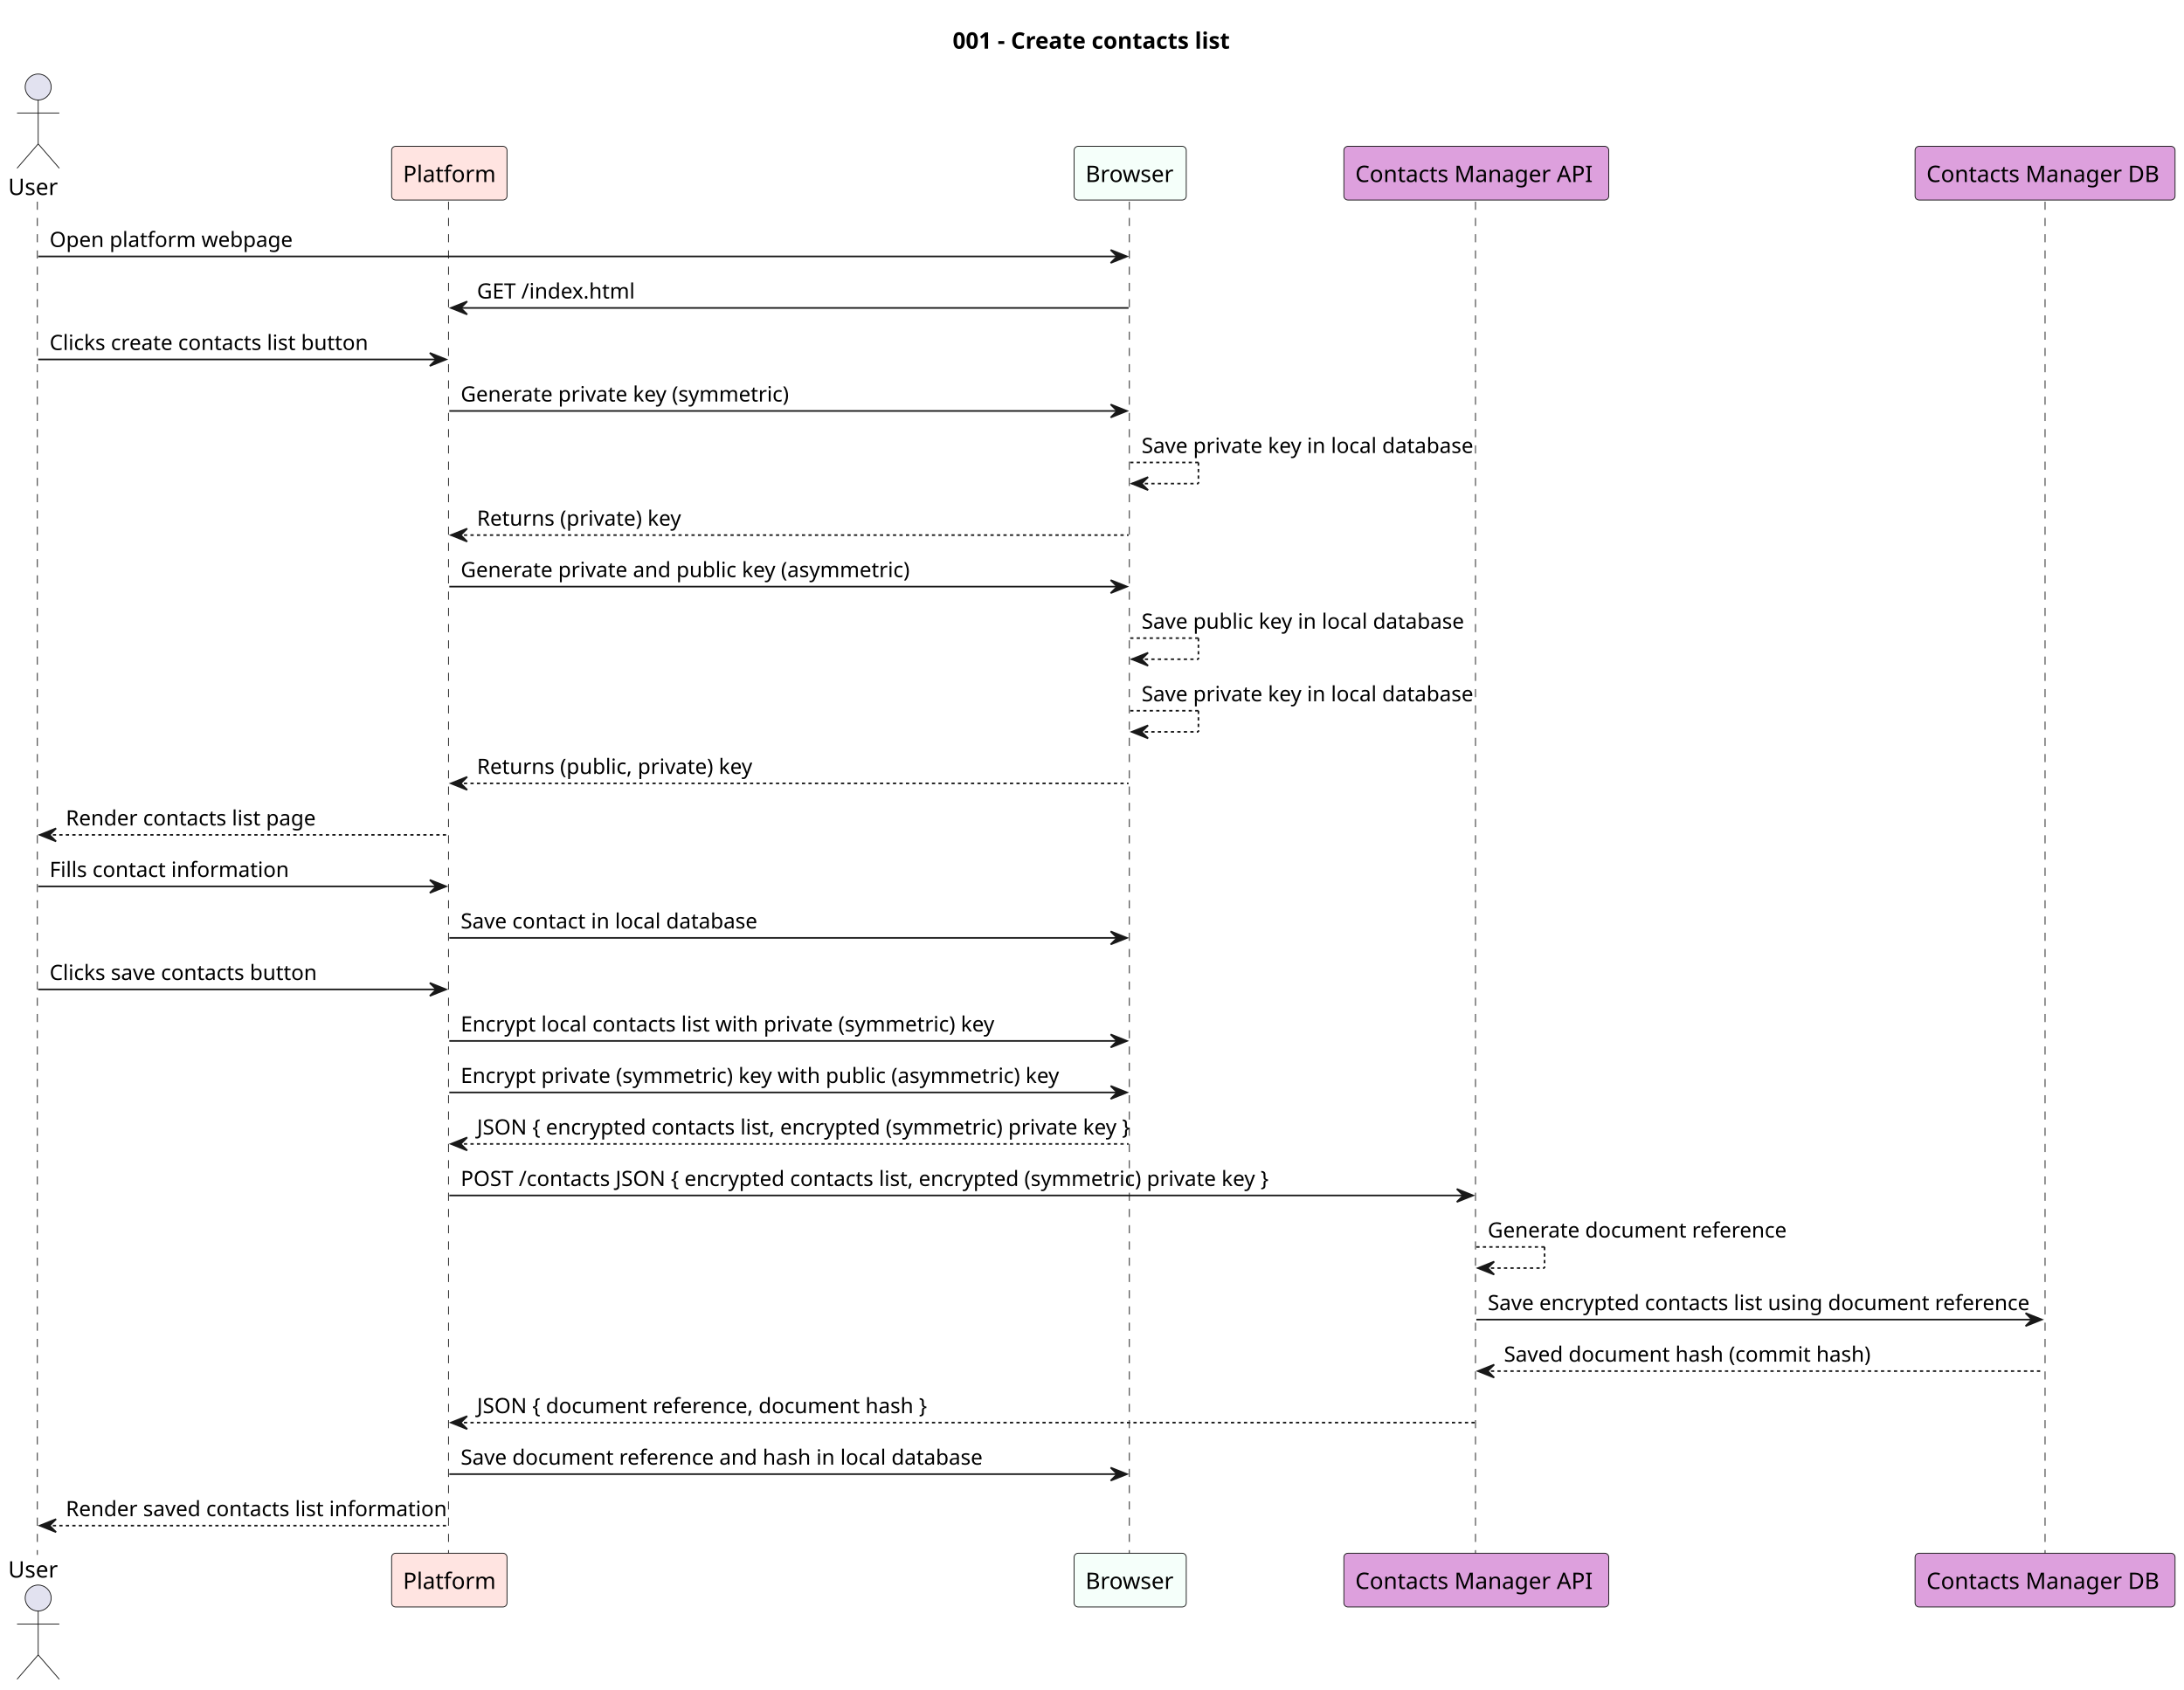
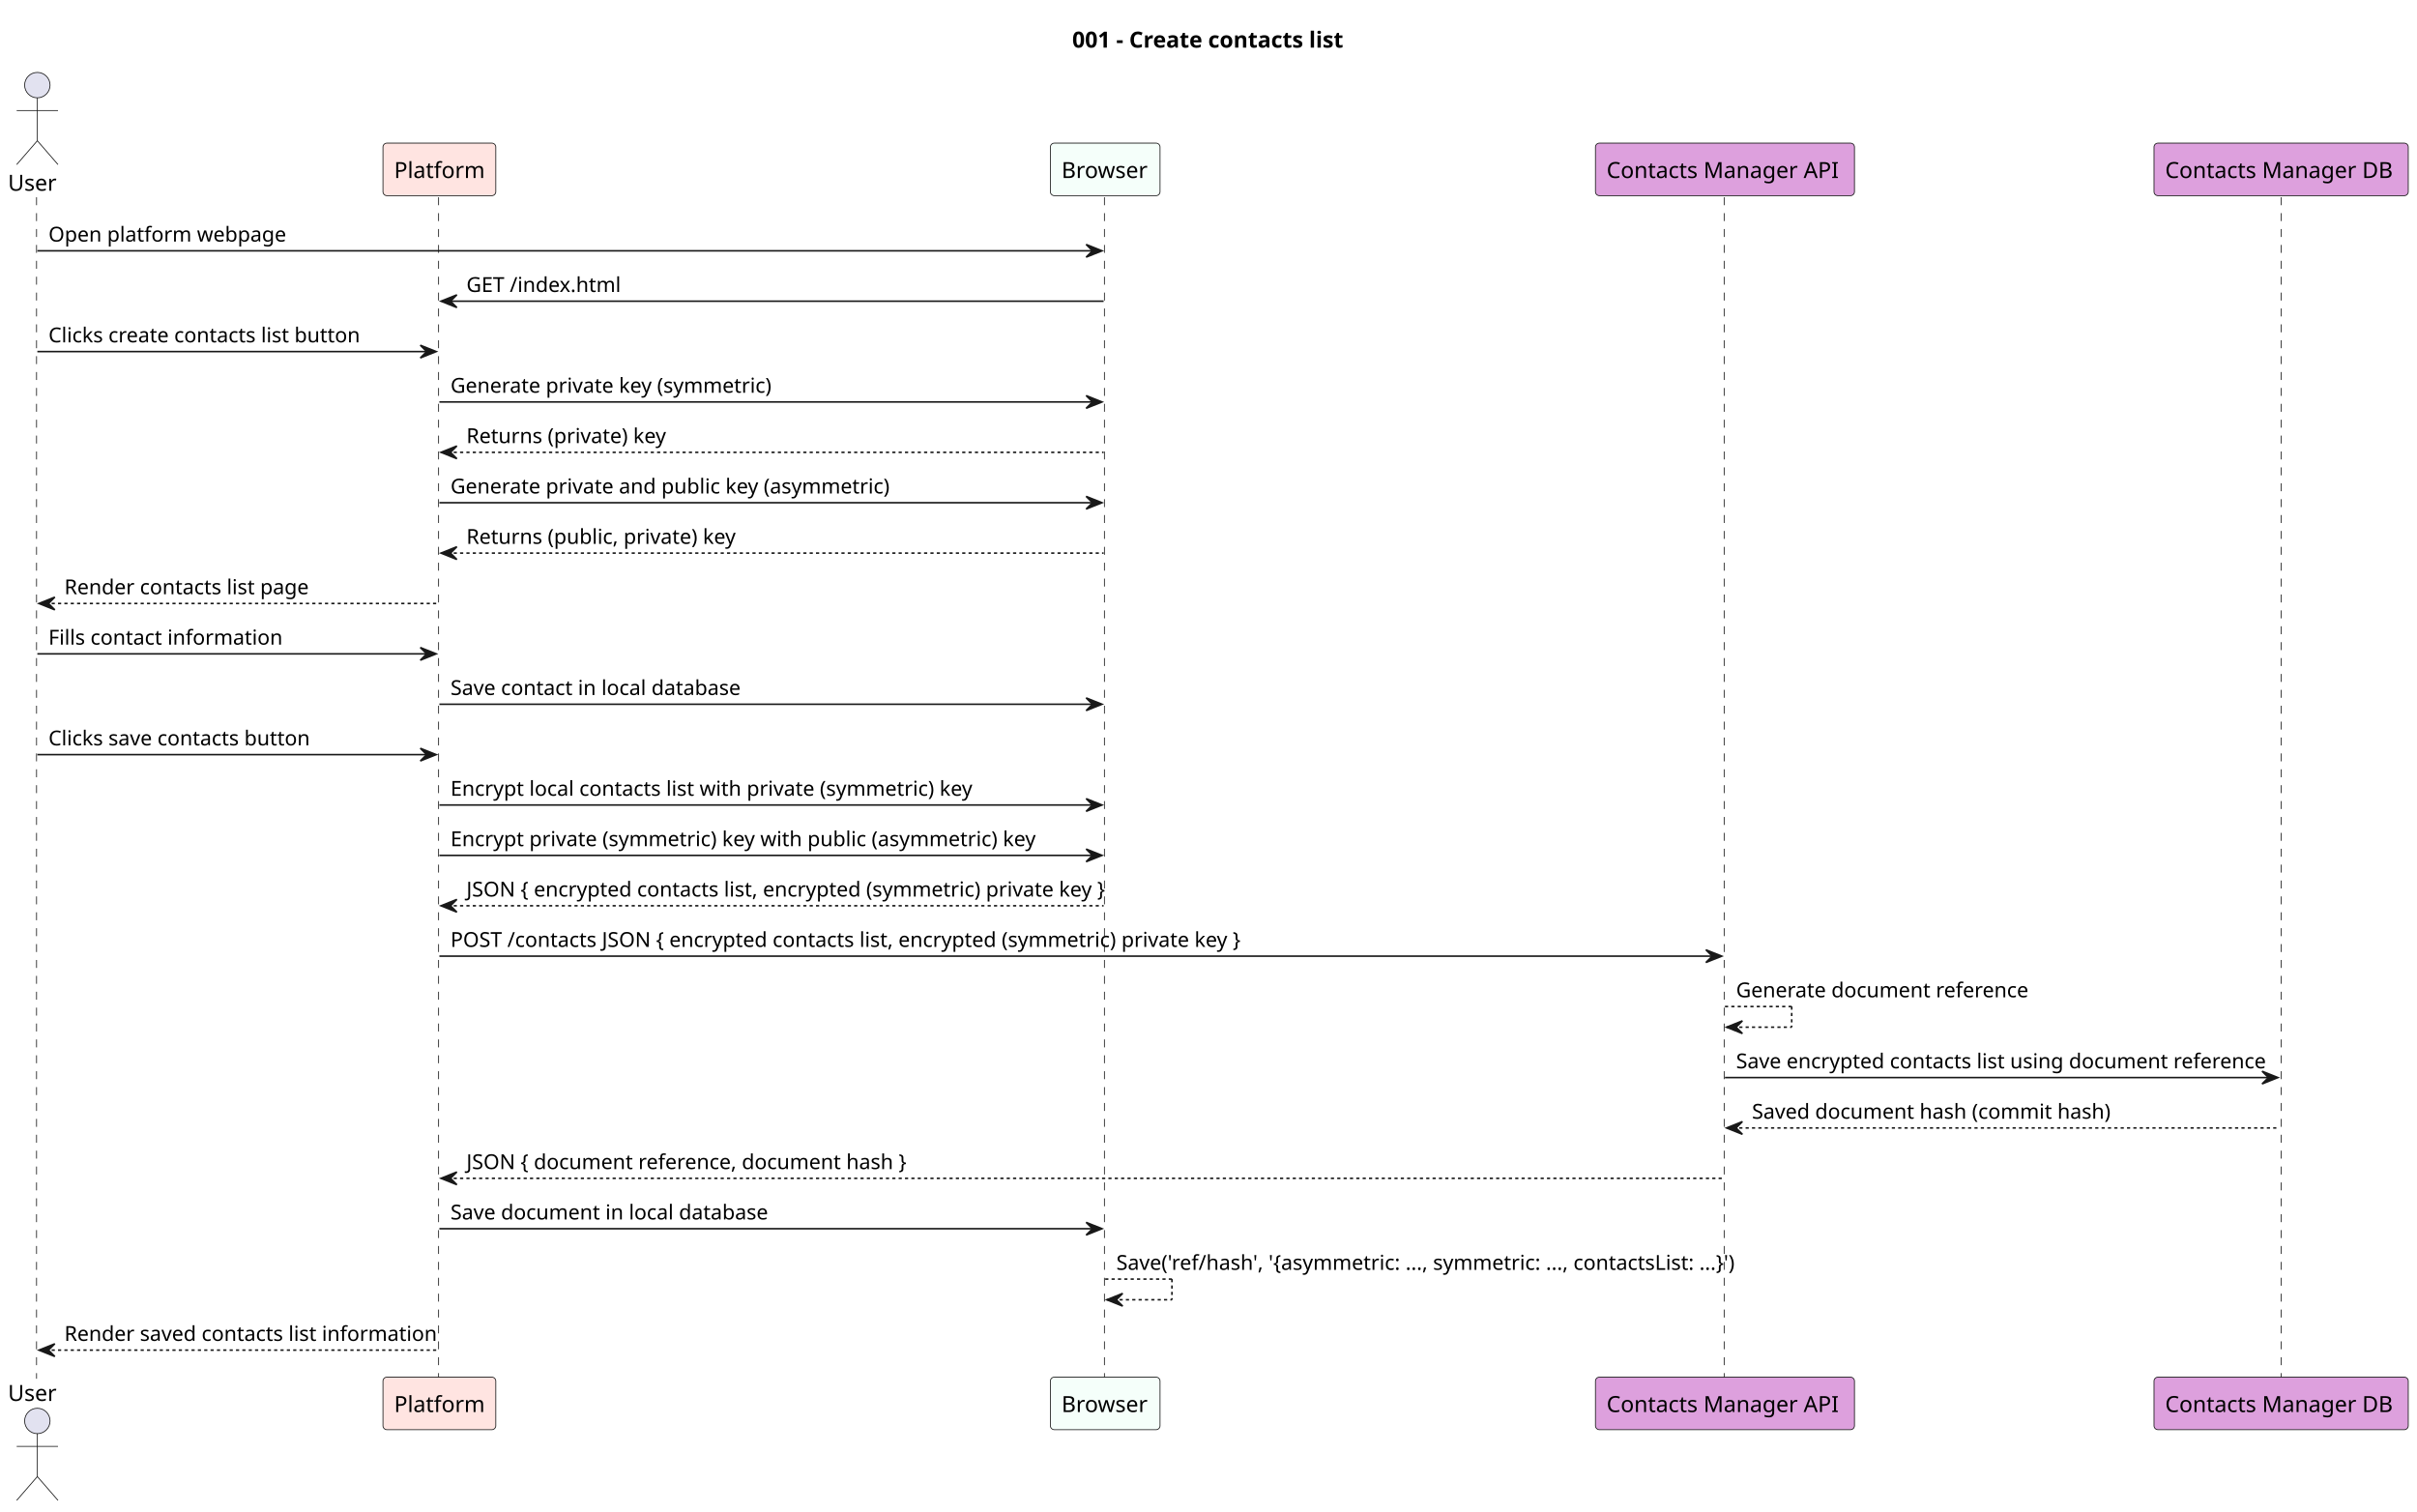
- <svg xmlns="http://www.w3.org/2000/svg" contentStyleType="text/css" height="1040px" preserveAspectRatio="none" style="width:1344px;height:1040px;background:#FFFFFF;" version="1.1" viewBox="0 0 1344 1040" width="1344px" zoomAndPan="magnify">
+ <svg xmlns="http://www.w3.org/2000/svg" contentStyleType="text/css" height="951px" preserveAspectRatio="none" style="width:1521px;height:951px;background:#FFFFFF;" version="1.1" viewBox="0 0 1521 951" width="1521px" zoomAndPan="magnify">
  <defs />
  <g>
-     <text fill="#000000" font-family="sans-serif" font-size="14" font-weight="bold" lengthAdjust="spacing" textLength="170" x="586.25" y="29.966">001 - Create contacts list</text>
-     <line style="stroke:#181818;stroke-width:0.5;stroke-dasharray:5.0,5.0;" x1="23" x2="23" y1="124.136" y2="957.08" />
-     <line style="stroke:#181818;stroke-width:0.5;stroke-dasharray:5.0,5.0;" x1="276" x2="276" y1="124.136" y2="957.08" />
-     <line style="stroke:#181818;stroke-width:0.5;stroke-dasharray:5.0,5.0;" x1="695" x2="695" y1="124.136" y2="957.08" />
-     <line style="stroke:#181818;stroke-width:0.5;stroke-dasharray:5.0,5.0;" x1="908" x2="908" y1="124.136" y2="957.08" />
-     <line style="stroke:#181818;stroke-width:0.5;stroke-dasharray:5.0,5.0;" x1="1258.5" x2="1258.5" y1="124.136" y2="957.08" />
+     <text fill="#000000" font-family="sans-serif" font-size="14" font-weight="bold" lengthAdjust="spacing" textLength="170" x="674.75" y="29.966">001 - Create contacts list</text>
+     <line style="stroke:#181818;stroke-width:0.5;stroke-dasharray:5.0,5.0;" x1="23" x2="23" y1="124.136" y2="867.668" />
+     <line style="stroke:#181818;stroke-width:0.5;stroke-dasharray:5.0,5.0;" x1="276" x2="276" y1="124.136" y2="867.668" />
+     <line style="stroke:#181818;stroke-width:0.5;stroke-dasharray:5.0,5.0;" x1="695" x2="695" y1="124.136" y2="867.668" />
+     <line style="stroke:#181818;stroke-width:0.5;stroke-dasharray:5.0,5.0;" x1="1085" x2="1085" y1="124.136" y2="867.668" />
+     <line style="stroke:#181818;stroke-width:0.5;stroke-dasharray:5.0,5.0;" x1="1435.5" x2="1435.5" y1="124.136" y2="867.668" />
    <text fill="#000000" font-family="sans-serif" font-size="14" lengthAdjust="spacing" textLength="31" x="5" y="120.034">User</text>
    <ellipse cx="23.5" cy="53.568" fill="#E2E2F0" rx="8" ry="8" style="stroke:#181818;stroke-width:0.5;" />
    <path d="M23.5,61.568 L23.5,88.568 M10.5,69.568 L36.5,69.568 M23.5,88.568 L10.5,103.568 M23.5,88.568 L36.5,103.568 " fill="none" style="stroke:#181818;stroke-width:0.5;" />
-     <text fill="#000000" font-family="sans-serif" font-size="14" lengthAdjust="spacing" textLength="31" x="5" y="971.046">User</text>
-     <ellipse cx="23.5" cy="983.648" fill="#E2E2F0" rx="8" ry="8" style="stroke:#181818;stroke-width:0.5;" />
-     <path d="M23.5,991.648 L23.5,1018.648 M10.5,999.648 L36.5,999.648 M23.5,1018.648 L10.5,1033.648 M23.5,1018.648 L36.5,1033.648 " fill="none" style="stroke:#181818;stroke-width:0.5;" />
+     <text fill="#000000" font-family="sans-serif" font-size="14" lengthAdjust="spacing" textLength="31" x="5" y="881.634">User</text>
+     <ellipse cx="23.5" cy="894.236" fill="#E2E2F0" rx="8" ry="8" style="stroke:#181818;stroke-width:0.5;" />
+     <path d="M23.5,902.236 L23.5,929.236 M10.5,910.236 L36.5,910.236 M23.5,929.236 L10.5,944.236 M23.5,929.236 L36.5,944.236 " fill="none" style="stroke:#181818;stroke-width:0.5;" />
    <rect fill="#FFE4E1" height="33.068" rx="2.5" ry="2.5" style="stroke:#181818;stroke-width:0.5;" width="71" x="241" y="90.068" />
    <text fill="#000000" font-family="sans-serif" font-size="14" lengthAdjust="spacing" textLength="57" x="248" y="112.034">Platform</text>
-     <rect fill="#FFE4E1" height="33.068" rx="2.5" ry="2.5" style="stroke:#181818;stroke-width:0.5;" width="71" x="241" y="956.08" />
-     <text fill="#000000" font-family="sans-serif" font-size="14" lengthAdjust="spacing" textLength="57" x="248" y="978.046">Platform</text>
+     <rect fill="#FFE4E1" height="33.068" rx="2.5" ry="2.5" style="stroke:#181818;stroke-width:0.5;" width="71" x="241" y="866.668" />
+     <text fill="#000000" font-family="sans-serif" font-size="14" lengthAdjust="spacing" textLength="57" x="248" y="888.634">Platform</text>
    <rect fill="#F5FFFA" height="33.068" rx="2.5" ry="2.5" style="stroke:#181818;stroke-width:0.5;" width="69" x="661" y="90.068" />
    <text fill="#000000" font-family="sans-serif" font-size="14" lengthAdjust="spacing" textLength="55" x="668" y="112.034">Browser</text>
-     <rect fill="#F5FFFA" height="33.068" rx="2.5" ry="2.5" style="stroke:#181818;stroke-width:0.5;" width="69" x="661" y="956.08" />
-     <text fill="#000000" font-family="sans-serif" font-size="14" lengthAdjust="spacing" textLength="55" x="668" y="978.046">Browser</text>
-     <rect fill="#DDA0DD" height="33.068" rx="2.5" ry="2.5" style="stroke:#181818;stroke-width:0.5;" width="163" x="827" y="90.068" />
-     <text fill="#000000" font-family="sans-serif" font-size="14" lengthAdjust="spacing" textLength="149" x="834" y="112.034">Contacts Manager API</text>
-     <rect fill="#DDA0DD" height="33.068" rx="2.5" ry="2.5" style="stroke:#181818;stroke-width:0.5;" width="163" x="827" y="956.08" />
-     <text fill="#000000" font-family="sans-serif" font-size="14" lengthAdjust="spacing" textLength="149" x="834" y="978.046">Contacts Manager API</text>
-     <rect fill="#DDA0DD" height="33.068" rx="2.5" ry="2.5" style="stroke:#181818;stroke-width:0.5;" width="160" x="1178.5" y="90.068" />
-     <text fill="#000000" font-family="sans-serif" font-size="14" lengthAdjust="spacing" textLength="146" x="1185.5" y="112.034">Contacts Manager DB</text>
-     <rect fill="#DDA0DD" height="33.068" rx="2.5" ry="2.5" style="stroke:#181818;stroke-width:0.5;" width="160" x="1178.5" y="956.08" />
-     <text fill="#000000" font-family="sans-serif" font-size="14" lengthAdjust="spacing" textLength="146" x="1185.5" y="978.046">Contacts Manager DB</text>
+     <rect fill="#F5FFFA" height="33.068" rx="2.5" ry="2.5" style="stroke:#181818;stroke-width:0.5;" width="69" x="661" y="866.668" />
+     <text fill="#000000" font-family="sans-serif" font-size="14" lengthAdjust="spacing" textLength="55" x="668" y="888.634">Browser</text>
+     <rect fill="#DDA0DD" height="33.068" rx="2.5" ry="2.5" style="stroke:#181818;stroke-width:0.5;" width="163" x="1004" y="90.068" />
+     <text fill="#000000" font-family="sans-serif" font-size="14" lengthAdjust="spacing" textLength="149" x="1011" y="112.034">Contacts Manager API</text>
+     <rect fill="#DDA0DD" height="33.068" rx="2.5" ry="2.5" style="stroke:#181818;stroke-width:0.5;" width="163" x="1004" y="866.668" />
+     <text fill="#000000" font-family="sans-serif" font-size="14" lengthAdjust="spacing" textLength="149" x="1011" y="888.634">Contacts Manager API</text>
+     <rect fill="#DDA0DD" height="33.068" rx="2.5" ry="2.5" style="stroke:#181818;stroke-width:0.5;" width="160" x="1355.5" y="90.068" />
+     <text fill="#000000" font-family="sans-serif" font-size="14" lengthAdjust="spacing" textLength="146" x="1362.5" y="112.034">Contacts Manager DB</text>
+     <rect fill="#DDA0DD" height="33.068" rx="2.5" ry="2.5" style="stroke:#181818;stroke-width:0.5;" width="160" x="1355.5" y="866.668" />
+     <text fill="#000000" font-family="sans-serif" font-size="14" lengthAdjust="spacing" textLength="146" x="1362.5" y="888.634">Contacts Manager DB</text>
    <polygon fill="#181818" points="683.5,153.842,693.5,157.842,683.5,161.842,687.5,157.842" style="stroke:#181818;stroke-width:1.0;" />
    <line style="stroke:#181818;stroke-width:1.0;" x1="23.5" x2="689.5" y1="157.842" y2="157.842" />
    <text fill="#000000" font-family="sans-serif" font-size="13" lengthAdjust="spacing" textLength="146" x="30.5" y="152.033">Open platform webpage</text>
    <polygon fill="#181818" points="287.5,185.548,277.5,189.548,287.5,193.548,283.5,189.548" style="stroke:#181818;stroke-width:1.0;" />
    <line style="stroke:#181818;stroke-width:1.0;" x1="281.5" x2="694.5" y1="189.548" y2="189.548" />
    <text fill="#000000" font-family="sans-serif" font-size="13" lengthAdjust="spacing" textLength="95" x="293.5" y="183.739">GET /index.html</text>
    <polygon fill="#181818" points="264.5,217.254,274.5,221.254,264.5,225.254,268.5,221.254" style="stroke:#181818;stroke-width:1.0;" />
    <line style="stroke:#181818;stroke-width:1.0;" x1="23.5" x2="270.5" y1="221.254" y2="221.254" />
    <text fill="#000000" font-family="sans-serif" font-size="13" lengthAdjust="spacing" textLength="192" x="30.5" y="215.445">Clicks create contacts list button</text>
    <polygon fill="#181818" points="683.5,248.96,693.5,252.96,683.5,256.96,687.5,252.96" style="stroke:#181818;stroke-width:1.0;" />
    <line style="stroke:#181818;stroke-width:1.0;" x1="276.5" x2="689.5" y1="252.96" y2="252.96" />
    <text fill="#000000" font-family="sans-serif" font-size="13" lengthAdjust="spacing" textLength="198" x="283.5" y="247.151">Generate private key (symmetric)</text>
-     <line style="stroke:#181818;stroke-width:1.0;stroke-dasharray:2.0,2.0;" x1="695.5" x2="737.5" y1="284.666" y2="284.666" />
-     <line style="stroke:#181818;stroke-width:1.0;stroke-dasharray:2.0,2.0;" x1="737.5" x2="737.5" y1="284.666" y2="297.666" />
-     <line style="stroke:#181818;stroke-width:1.0;stroke-dasharray:2.0,2.0;" x1="696.5" x2="737.5" y1="297.666" y2="297.666" />
-     <polygon fill="#181818" points="706.5,293.666,696.5,297.666,706.5,301.666,702.5,297.666" style="stroke:#181818;stroke-width:1.0;" />
-     <text fill="#000000" font-family="sans-serif" font-size="13" lengthAdjust="spacing" textLength="199" x="702.5" y="278.857">Save private key in local database</text>
-     <polygon fill="#181818" points="287.5,325.372,277.5,329.372,287.5,333.372,283.5,329.372" style="stroke:#181818;stroke-width:1.0;" />
-     <line style="stroke:#181818;stroke-width:1.0;stroke-dasharray:2.0,2.0;" x1="281.5" x2="694.5" y1="329.372" y2="329.372" />
-     <text fill="#000000" font-family="sans-serif" font-size="13" lengthAdjust="spacing" textLength="124" x="293.5" y="323.563">Returns (private) key</text>
-     <polygon fill="#181818" points="683.5,357.078,693.5,361.078,683.5,365.078,687.5,361.078" style="stroke:#181818;stroke-width:1.0;" />
-     <line style="stroke:#181818;stroke-width:1.0;" x1="276.5" x2="689.5" y1="361.078" y2="361.078" />
-     <text fill="#000000" font-family="sans-serif" font-size="13" lengthAdjust="spacing" textLength="270" x="283.5" y="355.269">Generate private and public key (asymmetric)</text>
-     <line style="stroke:#181818;stroke-width:1.0;stroke-dasharray:2.0,2.0;" x1="695.5" x2="737.5" y1="392.784" y2="392.784" />
-     <line style="stroke:#181818;stroke-width:1.0;stroke-dasharray:2.0,2.0;" x1="737.5" x2="737.5" y1="392.784" y2="405.784" />
-     <line style="stroke:#181818;stroke-width:1.0;stroke-dasharray:2.0,2.0;" x1="696.5" x2="737.5" y1="405.784" y2="405.784" />
-     <polygon fill="#181818" points="706.5,401.784,696.5,405.784,706.5,409.784,702.5,405.784" style="stroke:#181818;stroke-width:1.0;" />
-     <text fill="#000000" font-family="sans-serif" font-size="13" lengthAdjust="spacing" textLength="193" x="702.5" y="386.975">Save public key in local database</text>
-     <line style="stroke:#181818;stroke-width:1.0;stroke-dasharray:2.0,2.0;" x1="695.5" x2="737.5" y1="437.49" y2="437.49" />
-     <line style="stroke:#181818;stroke-width:1.0;stroke-dasharray:2.0,2.0;" x1="737.5" x2="737.5" y1="437.49" y2="450.49" />
-     <line style="stroke:#181818;stroke-width:1.0;stroke-dasharray:2.0,2.0;" x1="696.5" x2="737.5" y1="450.49" y2="450.49" />
-     <polygon fill="#181818" points="706.5,446.49,696.5,450.49,706.5,454.49,702.5,450.49" style="stroke:#181818;stroke-width:1.0;" />
-     <text fill="#000000" font-family="sans-serif" font-size="13" lengthAdjust="spacing" textLength="199" x="702.5" y="431.681">Save private key in local database</text>
-     <polygon fill="#181818" points="287.5,478.196,277.5,482.196,287.5,486.196,283.5,482.196" style="stroke:#181818;stroke-width:1.0;" />
-     <line style="stroke:#181818;stroke-width:1.0;stroke-dasharray:2.0,2.0;" x1="281.5" x2="694.5" y1="482.196" y2="482.196" />
-     <text fill="#000000" font-family="sans-serif" font-size="13" lengthAdjust="spacing" textLength="166" x="293.5" y="476.387">Returns (public, private) key</text>
-     <polygon fill="#181818" points="34.5,509.902,24.5,513.902,34.5,517.902,30.5,513.902" style="stroke:#181818;stroke-width:1.0;" />
-     <line style="stroke:#181818;stroke-width:1.0;stroke-dasharray:2.0,2.0;" x1="28.5" x2="275.5" y1="513.902" y2="513.902" />
-     <text fill="#000000" font-family="sans-serif" font-size="13" lengthAdjust="spacing" textLength="150" x="40.5" y="508.093">Render contacts list page</text>
-     <polygon fill="#181818" points="264.5,541.608,274.5,545.608,264.5,549.608,268.5,545.608" style="stroke:#181818;stroke-width:1.0;" />
-     <line style="stroke:#181818;stroke-width:1.0;" x1="23.5" x2="270.5" y1="545.608" y2="545.608" />
-     <text fill="#000000" font-family="sans-serif" font-size="13" lengthAdjust="spacing" textLength="144" x="30.5" y="539.799">Fills contact information</text>
-     <polygon fill="#181818" points="683.5,573.314,693.5,577.314,683.5,581.314,687.5,577.314" style="stroke:#181818;stroke-width:1.0;" />
-     <line style="stroke:#181818;stroke-width:1.0;" x1="276.5" x2="689.5" y1="577.314" y2="577.314" />
-     <text fill="#000000" font-family="sans-serif" font-size="13" lengthAdjust="spacing" textLength="178" x="283.5" y="571.505">Save contact in local database</text>
-     <polygon fill="#181818" points="264.5,605.02,274.5,609.02,264.5,613.02,268.5,609.02" style="stroke:#181818;stroke-width:1.0;" />
-     <line style="stroke:#181818;stroke-width:1.0;" x1="23.5" x2="270.5" y1="609.02" y2="609.02" />
-     <text fill="#000000" font-family="sans-serif" font-size="13" lengthAdjust="spacing" textLength="162" x="30.5" y="603.211">Clicks save contacts button</text>
-     <polygon fill="#181818" points="683.5,636.726,693.5,640.726,683.5,644.726,687.5,640.726" style="stroke:#181818;stroke-width:1.0;" />
-     <line style="stroke:#181818;stroke-width:1.0;" x1="276.5" x2="689.5" y1="640.726" y2="640.726" />
-     <text fill="#000000" font-family="sans-serif" font-size="13" lengthAdjust="spacing" textLength="322" x="283.5" y="634.917">Encrypt local contacts list with private (symmetric) key</text>
-     <polygon fill="#181818" points="683.5,668.432,693.5,672.432,683.5,676.432,687.5,672.432" style="stroke:#181818;stroke-width:1.0;" />
-     <line style="stroke:#181818;stroke-width:1.0;" x1="276.5" x2="689.5" y1="672.432" y2="672.432" />
-     <text fill="#000000" font-family="sans-serif" font-size="13" lengthAdjust="spacing" textLength="362" x="283.5" y="666.623">Encrypt private (symmetric) key with public (asymmetric) key</text>
-     <polygon fill="#181818" points="287.5,700.138,277.5,704.138,287.5,708.138,283.5,704.138" style="stroke:#181818;stroke-width:1.0;" />
-     <line style="stroke:#181818;stroke-width:1.0;stroke-dasharray:2.0,2.0;" x1="281.5" x2="694.5" y1="704.138" y2="704.138" />
-     <text fill="#000000" font-family="sans-serif" font-size="13" lengthAdjust="spacing" textLength="395" x="293.5" y="698.329">JSON { encrypted contacts list, encrypted (symmetric) private key }</text>
-     <polygon fill="#181818" points="896.5,731.844,906.5,735.844,896.5,739.844,900.5,735.844" style="stroke:#181818;stroke-width:1.0;" />
-     <line style="stroke:#181818;stroke-width:1.0;" x1="276.5" x2="902.5" y1="735.844" y2="735.844" />
-     <text fill="#000000" font-family="sans-serif" font-size="13" lengthAdjust="spacing" textLength="489" x="283.5" y="730.035">POST /contacts JSON { encrypted contacts list, encrypted (symmetric) private key }</text>
-     <line style="stroke:#181818;stroke-width:1.0;stroke-dasharray:2.0,2.0;" x1="908.5" x2="950.5" y1="767.55" y2="767.55" />
-     <line style="stroke:#181818;stroke-width:1.0;stroke-dasharray:2.0,2.0;" x1="950.5" x2="950.5" y1="767.55" y2="780.55" />
-     <line style="stroke:#181818;stroke-width:1.0;stroke-dasharray:2.0,2.0;" x1="909.5" x2="950.5" y1="780.55" y2="780.55" />
-     <polygon fill="#181818" points="919.5,776.55,909.5,780.55,919.5,784.55,915.5,780.55" style="stroke:#181818;stroke-width:1.0;" />
-     <text fill="#000000" font-family="sans-serif" font-size="13" lengthAdjust="spacing" textLength="179" x="915.5" y="761.741">Generate document reference</text>
-     <polygon fill="#181818" points="1246.5,808.256,1256.5,812.256,1246.5,816.256,1250.5,812.256" style="stroke:#181818;stroke-width:1.0;" />
-     <line style="stroke:#181818;stroke-width:1.0;" x1="908.5" x2="1252.5" y1="812.256" y2="812.256" />
-     <text fill="#000000" font-family="sans-serif" font-size="13" lengthAdjust="spacing" textLength="326" x="915.5" y="806.447">Save encrypted contacts list using document reference</text>
-     <polygon fill="#181818" points="919.5,839.962,909.5,843.962,919.5,847.962,915.5,843.962" style="stroke:#181818;stroke-width:1.0;" />
-     <line style="stroke:#181818;stroke-width:1.0;stroke-dasharray:2.0,2.0;" x1="913.5" x2="1257.5" y1="843.962" y2="843.962" />
-     <text fill="#000000" font-family="sans-serif" font-size="13" lengthAdjust="spacing" textLength="222" x="925.5" y="838.153">Saved document hash (commit hash)</text>
-     <polygon fill="#181818" points="287.5,871.668,277.5,875.668,287.5,879.668,283.5,875.668" style="stroke:#181818;stroke-width:1.0;" />
-     <line style="stroke:#181818;stroke-width:1.0;stroke-dasharray:2.0,2.0;" x1="281.5" x2="907.5" y1="875.668" y2="875.668" />
-     <text fill="#000000" font-family="sans-serif" font-size="13" lengthAdjust="spacing" textLength="271" x="293.5" y="869.859">JSON { document reference, document hash }</text>
-     <polygon fill="#181818" points="683.5,903.374,693.5,907.374,683.5,911.374,687.5,907.374" style="stroke:#181818;stroke-width:1.0;" />
-     <line style="stroke:#181818;stroke-width:1.0;" x1="276.5" x2="689.5" y1="907.374" y2="907.374" />
-     <text fill="#000000" font-family="sans-serif" font-size="13" lengthAdjust="spacing" textLength="312" x="283.5" y="901.565">Save document reference and hash in local database</text>
-     <polygon fill="#181818" points="34.5,935.08,24.5,939.08,34.5,943.08,30.5,939.08" style="stroke:#181818;stroke-width:1.0;" />
-     <line style="stroke:#181818;stroke-width:1.0;stroke-dasharray:2.0,2.0;" x1="28.5" x2="275.5" y1="939.08" y2="939.08" />
-     <text fill="#000000" font-family="sans-serif" font-size="13" lengthAdjust="spacing" textLength="229" x="40.5" y="933.271">Render saved contacts list information</text>
+     <polygon fill="#181818" points="287.5,280.666,277.5,284.666,287.5,288.666,283.5,284.666" style="stroke:#181818;stroke-width:1.0;" />
+     <line style="stroke:#181818;stroke-width:1.0;stroke-dasharray:2.0,2.0;" x1="281.5" x2="694.5" y1="284.666" y2="284.666" />
+     <text fill="#000000" font-family="sans-serif" font-size="13" lengthAdjust="spacing" textLength="124" x="293.5" y="278.857">Returns (private) key</text>
+     <polygon fill="#181818" points="683.5,312.372,693.5,316.372,683.5,320.372,687.5,316.372" style="stroke:#181818;stroke-width:1.0;" />
+     <line style="stroke:#181818;stroke-width:1.0;" x1="276.5" x2="689.5" y1="316.372" y2="316.372" />
+     <text fill="#000000" font-family="sans-serif" font-size="13" lengthAdjust="spacing" textLength="270" x="283.5" y="310.563">Generate private and public key (asymmetric)</text>
+     <polygon fill="#181818" points="287.5,344.078,277.5,348.078,287.5,352.078,283.5,348.078" style="stroke:#181818;stroke-width:1.0;" />
+     <line style="stroke:#181818;stroke-width:1.0;stroke-dasharray:2.0,2.0;" x1="281.5" x2="694.5" y1="348.078" y2="348.078" />
+     <text fill="#000000" font-family="sans-serif" font-size="13" lengthAdjust="spacing" textLength="166" x="293.5" y="342.269">Returns (public, private) key</text>
+     <polygon fill="#181818" points="34.5,375.784,24.5,379.784,34.5,383.784,30.5,379.784" style="stroke:#181818;stroke-width:1.0;" />
+     <line style="stroke:#181818;stroke-width:1.0;stroke-dasharray:2.0,2.0;" x1="28.5" x2="275.5" y1="379.784" y2="379.784" />
+     <text fill="#000000" font-family="sans-serif" font-size="13" lengthAdjust="spacing" textLength="150" x="40.5" y="373.975">Render contacts list page</text>
+     <polygon fill="#181818" points="264.5,407.49,274.5,411.49,264.5,415.49,268.5,411.49" style="stroke:#181818;stroke-width:1.0;" />
+     <line style="stroke:#181818;stroke-width:1.0;" x1="23.5" x2="270.5" y1="411.49" y2="411.49" />
+     <text fill="#000000" font-family="sans-serif" font-size="13" lengthAdjust="spacing" textLength="144" x="30.5" y="405.681">Fills contact information</text>
+     <polygon fill="#181818" points="683.5,439.196,693.5,443.196,683.5,447.196,687.5,443.196" style="stroke:#181818;stroke-width:1.0;" />
+     <line style="stroke:#181818;stroke-width:1.0;" x1="276.5" x2="689.5" y1="443.196" y2="443.196" />
+     <text fill="#000000" font-family="sans-serif" font-size="13" lengthAdjust="spacing" textLength="178" x="283.5" y="437.387">Save contact in local database</text>
+     <polygon fill="#181818" points="264.5,470.902,274.5,474.902,264.5,478.902,268.5,474.902" style="stroke:#181818;stroke-width:1.0;" />
+     <line style="stroke:#181818;stroke-width:1.0;" x1="23.5" x2="270.5" y1="474.902" y2="474.902" />
+     <text fill="#000000" font-family="sans-serif" font-size="13" lengthAdjust="spacing" textLength="162" x="30.5" y="469.093">Clicks save contacts button</text>
+     <polygon fill="#181818" points="683.5,502.608,693.5,506.608,683.5,510.608,687.5,506.608" style="stroke:#181818;stroke-width:1.0;" />
+     <line style="stroke:#181818;stroke-width:1.0;" x1="276.5" x2="689.5" y1="506.608" y2="506.608" />
+     <text fill="#000000" font-family="sans-serif" font-size="13" lengthAdjust="spacing" textLength="322" x="283.5" y="500.799">Encrypt local contacts list with private (symmetric) key</text>
+     <polygon fill="#181818" points="683.5,534.314,693.5,538.314,683.5,542.314,687.5,538.314" style="stroke:#181818;stroke-width:1.0;" />
+     <line style="stroke:#181818;stroke-width:1.0;" x1="276.5" x2="689.5" y1="538.314" y2="538.314" />
+     <text fill="#000000" font-family="sans-serif" font-size="13" lengthAdjust="spacing" textLength="362" x="283.5" y="532.505">Encrypt private (symmetric) key with public (asymmetric) key</text>
+     <polygon fill="#181818" points="287.5,566.02,277.5,570.02,287.5,574.02,283.5,570.02" style="stroke:#181818;stroke-width:1.0;" />
+     <line style="stroke:#181818;stroke-width:1.0;stroke-dasharray:2.0,2.0;" x1="281.5" x2="694.5" y1="570.02" y2="570.02" />
+     <text fill="#000000" font-family="sans-serif" font-size="13" lengthAdjust="spacing" textLength="395" x="293.5" y="564.211">JSON { encrypted contacts list, encrypted (symmetric) private key }</text>
+     <polygon fill="#181818" points="1073.5,597.726,1083.5,601.726,1073.5,605.726,1077.5,601.726" style="stroke:#181818;stroke-width:1.0;" />
+     <line style="stroke:#181818;stroke-width:1.0;" x1="276.5" x2="1079.5" y1="601.726" y2="601.726" />
+     <text fill="#000000" font-family="sans-serif" font-size="13" lengthAdjust="spacing" textLength="489" x="283.5" y="595.917">POST /contacts JSON { encrypted contacts list, encrypted (symmetric) private key }</text>
+     <line style="stroke:#181818;stroke-width:1.0;stroke-dasharray:2.0,2.0;" x1="1085.5" x2="1127.5" y1="633.432" y2="633.432" />
+     <line style="stroke:#181818;stroke-width:1.0;stroke-dasharray:2.0,2.0;" x1="1127.5" x2="1127.5" y1="633.432" y2="646.432" />
+     <line style="stroke:#181818;stroke-width:1.0;stroke-dasharray:2.0,2.0;" x1="1086.5" x2="1127.5" y1="646.432" y2="646.432" />
+     <polygon fill="#181818" points="1096.5,642.432,1086.5,646.432,1096.5,650.432,1092.5,646.432" style="stroke:#181818;stroke-width:1.0;" />
+     <text fill="#000000" font-family="sans-serif" font-size="13" lengthAdjust="spacing" textLength="179" x="1092.5" y="627.623">Generate document reference</text>
+     <polygon fill="#181818" points="1423.5,674.138,1433.5,678.138,1423.5,682.138,1427.5,678.138" style="stroke:#181818;stroke-width:1.0;" />
+     <line style="stroke:#181818;stroke-width:1.0;" x1="1085.5" x2="1429.5" y1="678.138" y2="678.138" />
+     <text fill="#000000" font-family="sans-serif" font-size="13" lengthAdjust="spacing" textLength="326" x="1092.5" y="672.329">Save encrypted contacts list using document reference</text>
+     <polygon fill="#181818" points="1096.5,705.844,1086.5,709.844,1096.5,713.844,1092.5,709.844" style="stroke:#181818;stroke-width:1.0;" />
+     <line style="stroke:#181818;stroke-width:1.0;stroke-dasharray:2.0,2.0;" x1="1090.5" x2="1434.5" y1="709.844" y2="709.844" />
+     <text fill="#000000" font-family="sans-serif" font-size="13" lengthAdjust="spacing" textLength="222" x="1102.5" y="704.035">Saved document hash (commit hash)</text>
+     <polygon fill="#181818" points="287.5,737.55,277.5,741.55,287.5,745.55,283.5,741.55" style="stroke:#181818;stroke-width:1.0;" />
+     <line style="stroke:#181818;stroke-width:1.0;stroke-dasharray:2.0,2.0;" x1="281.5" x2="1084.5" y1="741.55" y2="741.55" />
+     <text fill="#000000" font-family="sans-serif" font-size="13" lengthAdjust="spacing" textLength="271" x="293.5" y="735.741">JSON { document reference, document hash }</text>
+     <polygon fill="#181818" points="683.5,769.256,693.5,773.256,683.5,777.256,687.5,773.256" style="stroke:#181818;stroke-width:1.0;" />
+     <line style="stroke:#181818;stroke-width:1.0;" x1="276.5" x2="689.5" y1="773.256" y2="773.256" />
+     <text fill="#000000" font-family="sans-serif" font-size="13" lengthAdjust="spacing" textLength="195" x="283.5" y="767.447">Save document in local database</text>
+     <line style="stroke:#181818;stroke-width:1.0;stroke-dasharray:2.0,2.0;" x1="695.5" x2="737.5" y1="804.962" y2="804.962" />
+     <line style="stroke:#181818;stroke-width:1.0;stroke-dasharray:2.0,2.0;" x1="737.5" x2="737.5" y1="804.962" y2="817.962" />
+     <line style="stroke:#181818;stroke-width:1.0;stroke-dasharray:2.0,2.0;" x1="696.5" x2="737.5" y1="817.962" y2="817.962" />
+     <polygon fill="#181818" points="706.5,813.962,696.5,817.962,706.5,821.962,702.5,817.962" style="stroke:#181818;stroke-width:1.0;" />
+     <text fill="#000000" font-family="sans-serif" font-size="13" lengthAdjust="spacing" textLength="376" x="702.5" y="799.153">Save('ref/hash', '{asymmetric: ..., symmetric: ..., contactsList: ...}')</text>
+     <polygon fill="#181818" points="34.5,845.668,24.5,849.668,34.5,853.668,30.5,849.668" style="stroke:#181818;stroke-width:1.0;" />
+     <line style="stroke:#181818;stroke-width:1.0;stroke-dasharray:2.0,2.0;" x1="28.5" x2="275.5" y1="849.668" y2="849.668" />
+     <text fill="#000000" font-family="sans-serif" font-size="13" lengthAdjust="spacing" textLength="229" x="40.5" y="843.859">Render saved contacts list information</text>
  </g>
</svg>
